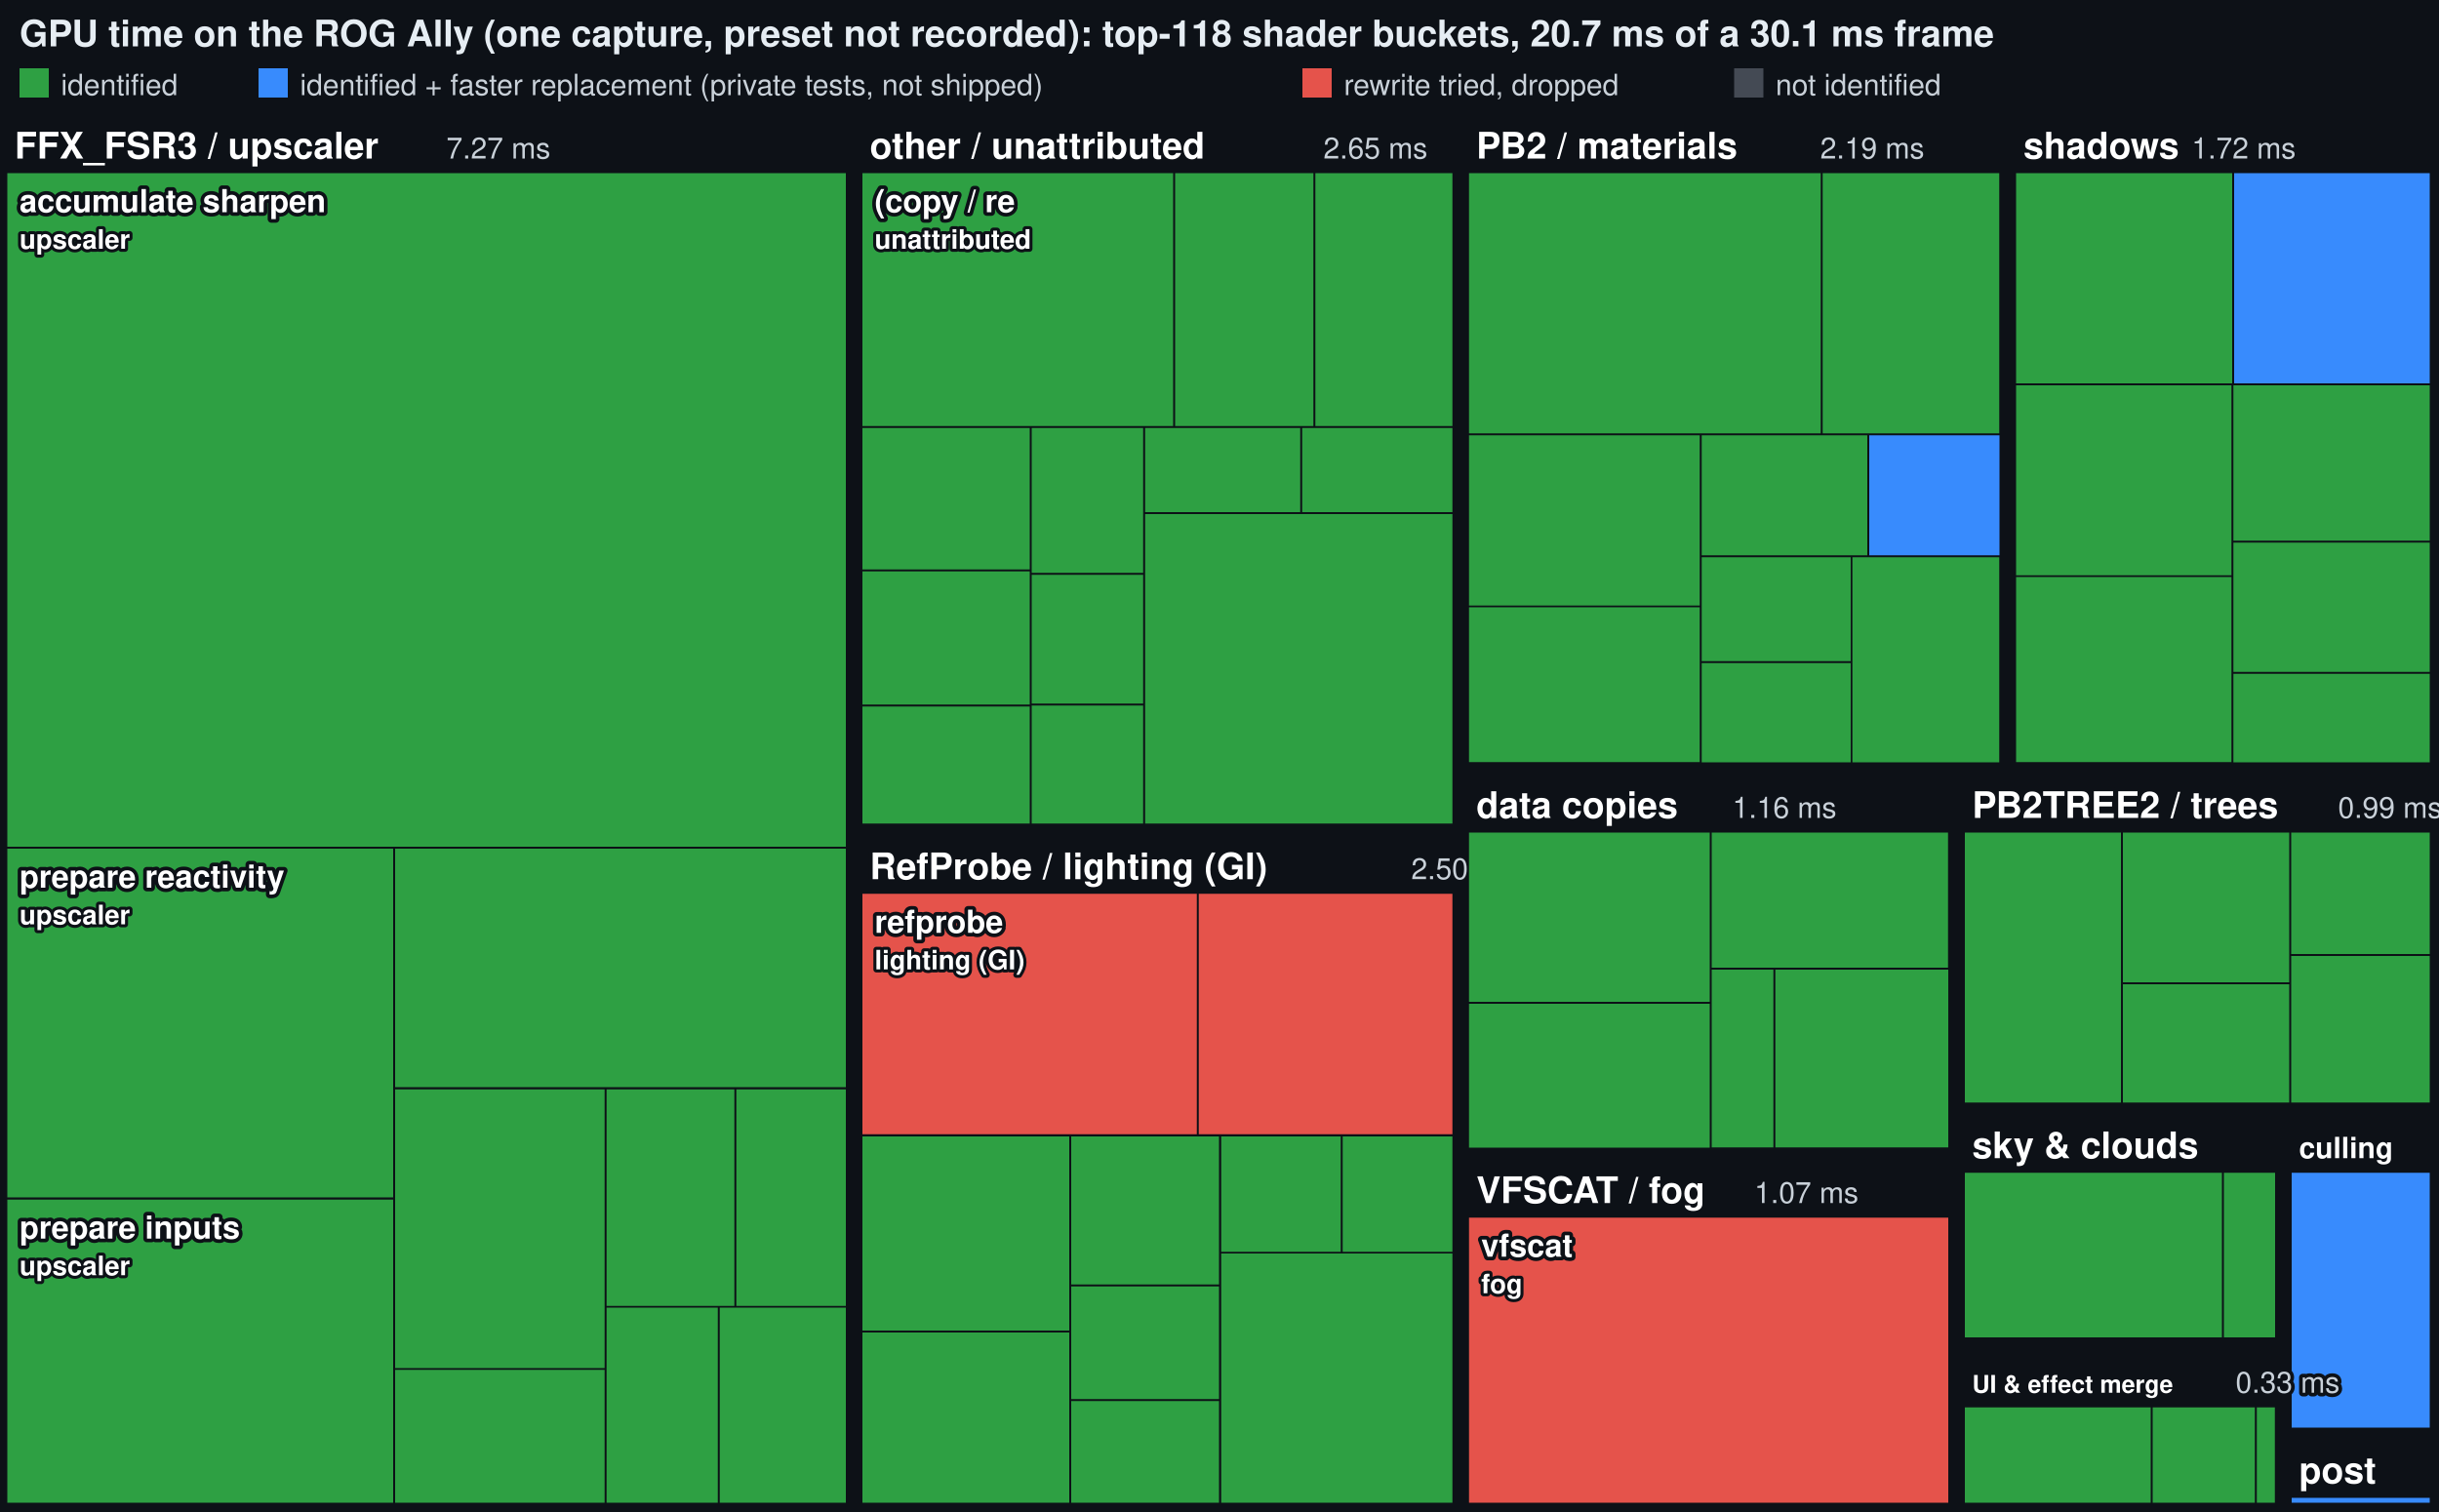
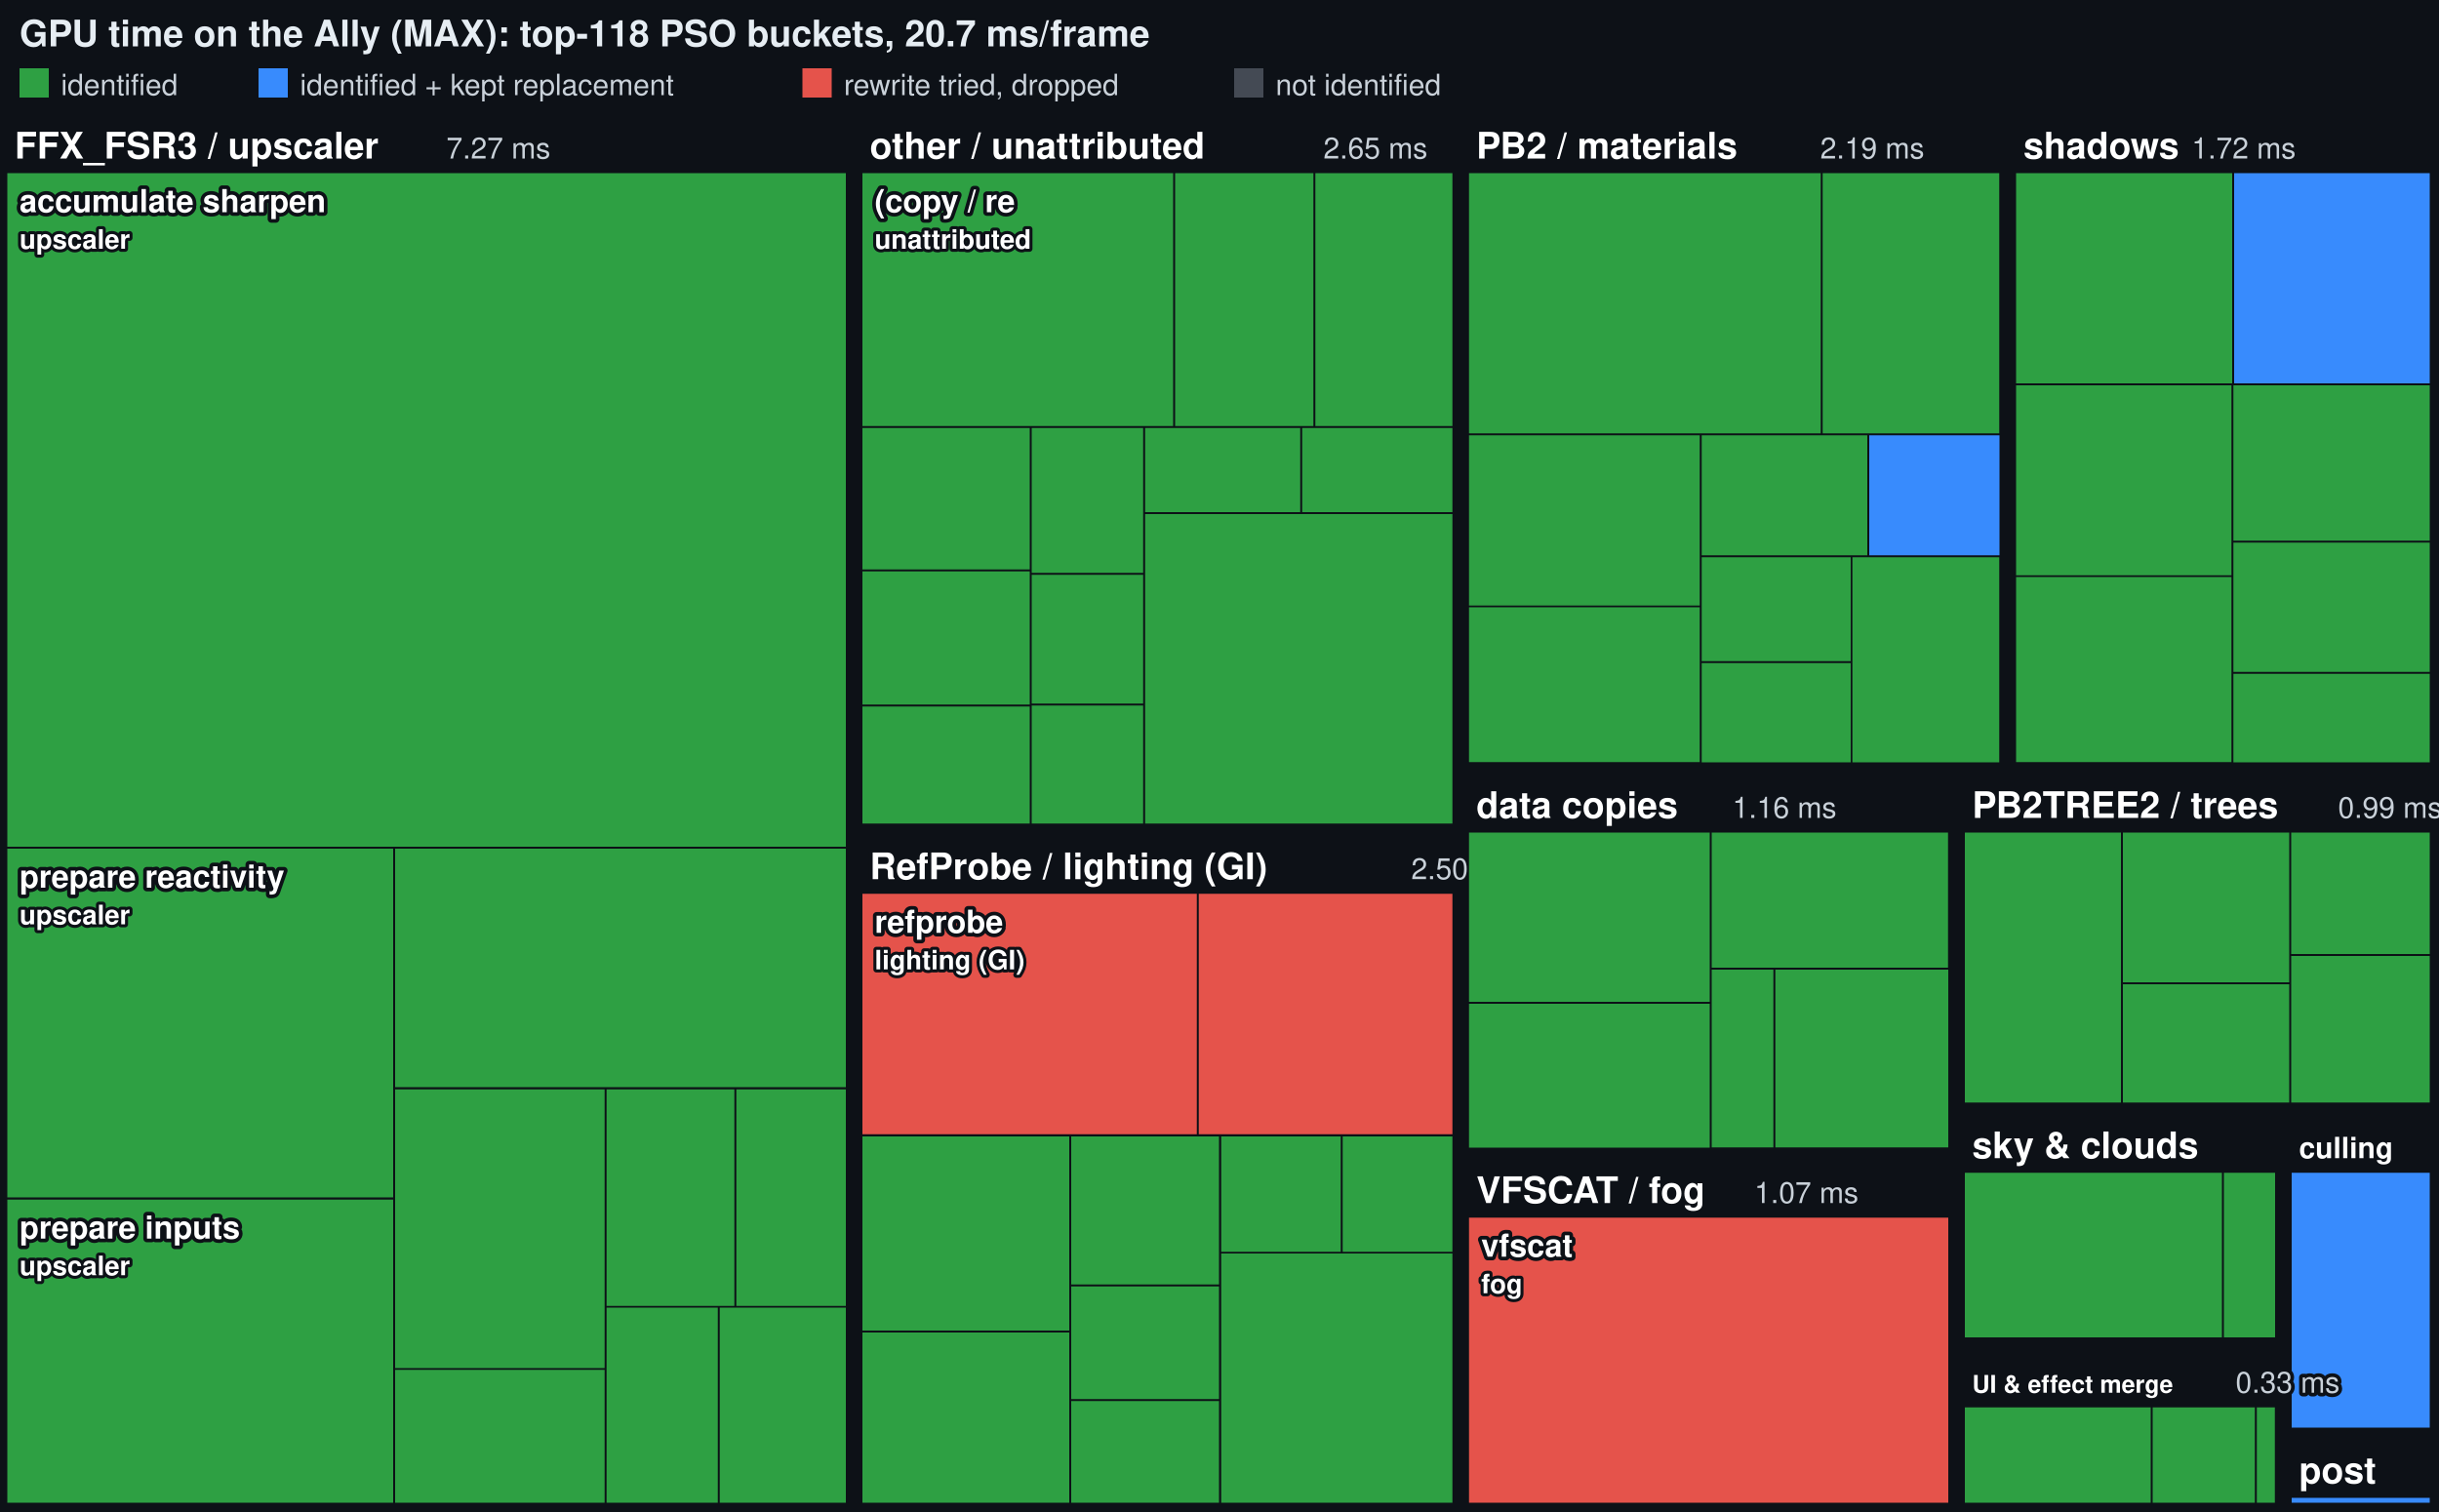
<svg xmlns="http://www.w3.org/2000/svg" viewBox="0 0 1000 620" style="width:100%;height:auto" font-family="Segoe UI,Helvetica,Arial,sans-serif">
  <rect width="100%" height="100%" fill="#0d1117" />
-   <text x="8" y="19" fill="#e6edf3" font-size="15" font-weight="700">GPU time on the ROG Ally (one capture, preset not recorded): top-118 shader buckets, 20.7 ms of a 30.1 ms frame</text>
+   <text x="8" y="19" fill="#e6edf3" font-size="15" font-weight="700">GPU time on the Ally (MAX): top-118 PSO buckets, 20.7 ms/frame</text>
  <rect x="8" y="28" width="12" height="12" fill="#2ea043" />
  <text x="25" y="39" fill="#c9d1d9" font-size="12">identified</text>
  <rect x="106" y="28" width="12" height="12" fill="#388bfd" />
-   <text x="123" y="39" fill="#c9d1d9" font-size="12">identified + faster replacement (private tests, not shipped)</text>
-   <rect x="534" y="28" width="12" height="12" fill="#e5534b" />
-   <text x="551" y="39" fill="#c9d1d9" font-size="12">rewrite tried, dropped</text>
-   <rect x="711" y="28" width="12" height="12" fill="#444a54" />
-   <text x="728" y="39" fill="#c9d1d9" font-size="12">not identified</text>
+   <text x="123" y="39" fill="#c9d1d9" font-size="12">identified + kept replacement</text>
+   <rect x="329" y="28" width="12" height="12" fill="#e5534b" />
+   <text x="346" y="39" fill="#c9d1d9" font-size="12">rewrite tried, dropped</text>
+   <rect x="506" y="28" width="12" height="12" fill="#444a54" />
+   <text x="523" y="39" fill="#c9d1d9" font-size="12">not identified</text>
  <rect x="3.0" y="71.0" width="343.8" height="276.2" fill="#2ea043" />
  <text x="8.0" y="87.0" fill="#fff" font-size="13" font-weight="600" stroke="#0d1117" stroke-width="3" stroke-linejoin="round" paint-order="stroke">accumulate sharpen</text>
  <text x="8.0" y="102.0" fill="#fff" font-size="11" font-weight="600" stroke="#0d1117" stroke-width="2.5" stroke-linejoin="round" paint-order="stroke">upscaler</text>
  <rect x="3.0" y="348.0" width="158.2" height="143.0" fill="#2ea043" />
  <text x="8.0" y="364.0" fill="#fff" font-size="13" font-weight="600" stroke="#0d1117" stroke-width="3" stroke-linejoin="round" paint-order="stroke">prepare reactivity</text>
  <text x="8.0" y="379.0" fill="#fff" font-size="11" font-weight="600" stroke="#0d1117" stroke-width="2.5" stroke-linejoin="round" paint-order="stroke">upscaler</text>
  <rect x="3.0" y="491.9" width="158.2" height="124.3" fill="#2ea043" />
  <text x="8.0" y="507.9" fill="#fff" font-size="13" font-weight="600" stroke="#0d1117" stroke-width="3" stroke-linejoin="round" paint-order="stroke">prepare inputs</text>
  <text x="8.0" y="522.9" fill="#fff" font-size="11" font-weight="600" stroke="#0d1117" stroke-width="2.5" stroke-linejoin="round" paint-order="stroke">upscaler</text>
  <rect x="162.0" y="348.0" width="184.8" height="97.8" fill="#2ea043" />
  <rect x="162.0" y="446.7" width="85.9" height="114.3" fill="#2ea043" />
  <rect x="162.0" y="561.7" width="85.9" height="54.5" fill="#2ea043" />
  <rect x="248.7" y="446.7" width="52.4" height="88.8" fill="#2ea043" />
  <rect x="301.9" y="446.7" width="44.9" height="88.8" fill="#2ea043" />
  <rect x="248.7" y="536.2" width="45.6" height="80.0" fill="#2ea043" />
  <rect x="295.1" y="536.2" width="51.7" height="80.0" fill="#2ea043" />
  <text x="6.0" y="65.0" fill="#fff" font-size="15" font-weight="700" stroke="#0d1117" stroke-width="3" stroke-linejoin="round" paint-order="stroke">FFX_FSR3 / upscaler</text>
  <text x="183.0" y="65.0" fill="#c9d1d9" font-size="12" font-weight="400" stroke="#0d1117" stroke-width="3" stroke-linejoin="round" paint-order="stroke">7.27 ms</text>
  <rect x="602.3" y="499.3" width="196.5" height="116.9" fill="#e5534b" />
  <text x="607.3" y="515.3" fill="#fff" font-size="13" font-weight="600" stroke="#0d1117" stroke-width="3" stroke-linejoin="round" paint-order="stroke">vfscat</text>
  <text x="607.3" y="530.3" fill="#fff" font-size="11" font-weight="600" stroke="#0d1117" stroke-width="2.5" stroke-linejoin="round" paint-order="stroke">fog</text>
  <text x="605.3" y="493.3" fill="#fff" font-size="15" font-weight="700" stroke="#0d1117" stroke-width="3" stroke-linejoin="round" paint-order="stroke">VFSCAT / fog</text>
  <text x="719.3" y="493.3" fill="#c9d1d9" font-size="12" font-weight="400" stroke="#0d1117" stroke-width="3" stroke-linejoin="round" paint-order="stroke">1.07 ms</text>
  <rect x="602.3" y="71.0" width="144.2" height="106.7" fill="#2ea043" />
  <rect x="747.3" y="71.0" width="72.4" height="106.7" fill="#2ea043" />
  <rect x="602.3" y="178.5" width="94.6" height="69.8" fill="#2ea043" />
  <rect x="602.3" y="249.0" width="94.6" height="63.5" fill="#2ea043" />
  <rect x="697.7" y="178.5" width="67.9" height="49.2" fill="#2ea043" />
  <rect x="766.4" y="178.5" width="53.4" height="49.2" fill="#388bfd" />
  <rect x="697.7" y="228.5" width="61.1" height="42.6" fill="#2ea043" />
  <rect x="697.7" y="271.9" width="61.1" height="40.7" fill="#2ea043" />
  <rect x="759.5" y="228.5" width="60.2" height="84.1" fill="#2ea043" />
  <text x="605.3" y="65.0" fill="#fff" font-size="15" font-weight="700" stroke="#0d1117" stroke-width="3" stroke-linejoin="round" paint-order="stroke">PB2 / materials</text>
  <text x="746.3" y="65.0" fill="#c9d1d9" font-size="12" font-weight="400" stroke="#0d1117" stroke-width="3" stroke-linejoin="round" paint-order="stroke">2.19 ms</text>
  <rect x="353.6" y="366.5" width="137.1" height="98.6" fill="#e5534b" />
  <text x="358.6" y="382.5" fill="#fff" font-size="13" font-weight="600" stroke="#0d1117" stroke-width="3" stroke-linejoin="round" paint-order="stroke">refprobe</text>
  <text x="358.6" y="397.5" fill="#fff" font-size="11" font-weight="600" stroke="#0d1117" stroke-width="2.5" stroke-linejoin="round" paint-order="stroke">lighting (GI)</text>
  <rect x="491.5" y="366.5" width="104.0" height="98.6" fill="#e5534b" />
  <rect x="353.6" y="466.0" width="84.8" height="79.6" fill="#2ea043" />
  <rect x="353.6" y="546.4" width="84.8" height="69.8" fill="#2ea043" />
  <rect x="439.2" y="466.0" width="60.6" height="60.7" fill="#2ea043" />
  <rect x="439.2" y="527.5" width="60.6" height="46.2" fill="#2ea043" />
  <rect x="439.2" y="574.5" width="60.6" height="41.7" fill="#2ea043" />
  <rect x="500.7" y="466.0" width="49.0" height="47.3" fill="#2ea043" />
  <rect x="550.5" y="466.0" width="45.0" height="47.3" fill="#2ea043" />
  <rect x="500.7" y="514.0" width="94.8" height="102.2" fill="#2ea043" />
  <text x="356.6" y="360.5" fill="#fff" font-size="15" font-weight="700" stroke="#0d1117" stroke-width="3" stroke-linejoin="round" paint-order="stroke">RefProbe / lighting (GI)</text>
  <text x="578.6" y="360.5" fill="#c9d1d9" font-size="12" font-weight="400" stroke="#0d1117" stroke-width="3" stroke-linejoin="round" paint-order="stroke">2.50 ms</text>
  <rect x="353.6" y="71.0" width="127.4" height="103.7" fill="#2ea043" />
  <text x="358.6" y="87.0" fill="#fff" font-size="13" font-weight="600" stroke="#0d1117" stroke-width="3" stroke-linejoin="round" paint-order="stroke">(copy / re</text>
  <text x="358.6" y="102.0" fill="#fff" font-size="11" font-weight="600" stroke="#0d1117" stroke-width="2.5" stroke-linejoin="round" paint-order="stroke">unattributed</text>
  <rect x="481.8" y="71.0" width="56.7" height="103.7" fill="#2ea043" />
  <rect x="539.3" y="71.0" width="56.2" height="103.7" fill="#2ea043" />
  <rect x="353.6" y="175.5" width="68.6" height="58.0" fill="#2ea043" />
  <rect x="353.6" y="234.3" width="68.6" height="54.6" fill="#2ea043" />
  <rect x="353.6" y="289.7" width="68.6" height="48.0" fill="#2ea043" />
  <rect x="423.0" y="175.5" width="45.7" height="59.4" fill="#2ea043" />
  <rect x="423.0" y="235.7" width="45.7" height="52.8" fill="#2ea043" />
  <rect x="423.0" y="289.3" width="45.7" height="48.4" fill="#2ea043" />
  <rect x="469.5" y="175.5" width="63.6" height="34.5" fill="#2ea043" />
  <rect x="533.9" y="175.5" width="61.6" height="34.5" fill="#2ea043" />
  <rect x="469.5" y="210.8" width="126.0" height="126.9" fill="#2ea043" />
  <text x="356.6" y="65.0" fill="#fff" font-size="15" font-weight="700" stroke="#0d1117" stroke-width="3" stroke-linejoin="round" paint-order="stroke">other / unattributed</text>
  <text x="542.6" y="65.0" fill="#c9d1d9" font-size="12" font-weight="400" stroke="#0d1117" stroke-width="3" stroke-linejoin="round" paint-order="stroke">2.65 ms</text>
  <rect x="805.6" y="480.9" width="105.4" height="67.5" fill="#2ea043" />
  <rect x="911.8" y="480.9" width="21.0" height="67.5" fill="#2ea043" />
  <text x="808.6" y="474.9" fill="#fff" font-size="15" font-weight="700" stroke="#0d1117" stroke-width="3" stroke-linejoin="round" paint-order="stroke">sky &amp; clouds</text>
  <rect x="805.6" y="341.4" width="64.0" height="110.7" fill="#2ea043" />
  <rect x="870.4" y="341.4" width="68.2" height="61.4" fill="#2ea043" />
  <rect x="870.4" y="403.6" width="68.2" height="48.5" fill="#2ea043" />
  <rect x="939.4" y="341.4" width="56.8" height="49.8" fill="#2ea043" />
  <rect x="939.4" y="392.0" width="56.8" height="60.1" fill="#2ea043" />
  <text x="808.6" y="335.4" fill="#fff" font-size="15" font-weight="700" stroke="#0d1117" stroke-width="3" stroke-linejoin="round" paint-order="stroke">PB2TREE2 / trees</text>
  <text x="958.6" y="335.4" fill="#c9d1d9" font-size="12" font-weight="400" stroke="#0d1117" stroke-width="3" stroke-linejoin="round" paint-order="stroke">0.99 ms</text>
  <rect x="826.6" y="71.0" width="88.6" height="86.2" fill="#2ea043" />
  <rect x="916.0" y="71.0" width="80.2" height="86.2" fill="#388bfd" />
  <rect x="826.6" y="158.0" width="88.3" height="77.9" fill="#2ea043" />
  <rect x="826.6" y="236.6" width="88.3" height="75.9" fill="#2ea043" />
  <rect x="915.7" y="158.0" width="80.5" height="63.7" fill="#2ea043" />
  <rect x="915.7" y="222.5" width="80.5" height="53.0" fill="#2ea043" />
  <rect x="915.7" y="276.3" width="80.5" height="36.3" fill="#2ea043" />
  <text x="829.6" y="65.0" fill="#fff" font-size="15" font-weight="700" stroke="#0d1117" stroke-width="3" stroke-linejoin="round" paint-order="stroke">shadows</text>
  <text x="898.6" y="65.0" fill="#c9d1d9" font-size="12" font-weight="400" stroke="#0d1117" stroke-width="3" stroke-linejoin="round" paint-order="stroke">1.72 ms</text>
  <rect x="602.3" y="341.4" width="98.7" height="69.4" fill="#2ea043" />
  <rect x="602.3" y="411.6" width="98.7" height="59.0" fill="#2ea043" />
  <rect x="701.8" y="341.4" width="96.9" height="55.4" fill="#2ea043" />
  <rect x="701.8" y="397.6" width="25.3" height="72.9" fill="#2ea043" />
  <rect x="727.9" y="397.6" width="70.9" height="72.9" fill="#2ea043" />
  <text x="605.3" y="335.4" fill="#fff" font-size="15" font-weight="700" stroke="#0d1117" stroke-width="3" stroke-linejoin="round" paint-order="stroke">data copies</text>
  <text x="710.3" y="335.4" fill="#c9d1d9" font-size="12" font-weight="400" stroke="#0d1117" stroke-width="3" stroke-linejoin="round" paint-order="stroke">1.16 ms</text>
  <rect x="939.6" y="480.9" width="56.6" height="104.5" fill="#388bfd" />
  <text x="942.6" y="474.9" fill="#fff" font-size="12" font-weight="700" stroke="#0d1117" stroke-width="3" stroke-linejoin="round" paint-order="stroke">culling</text>
  <rect x="805.6" y="577.1" width="76.2" height="39.1" fill="#2ea043" />
  <rect x="882.6" y="577.1" width="41.9" height="39.1" fill="#2ea043" />
  <rect x="925.3" y="577.1" width="7.4" height="39.1" fill="#2ea043" />
  <text x="808.6" y="571.1" fill="#fff" font-size="10" font-weight="700" stroke="#0d1117" stroke-width="3" stroke-linejoin="round" paint-order="stroke">UI &amp; effect merge</text>
  <text x="916.6" y="571.1" fill="#c9d1d9" font-size="12" font-weight="400" stroke="#0d1117" stroke-width="3" stroke-linejoin="round" paint-order="stroke">0.33 ms</text>
  <rect x="939.6" y="614.2" width="56.6" height="2.0" fill="#388bfd" />
  <text x="942.6" y="608.2" fill="#fff" font-size="15" font-weight="700" stroke="#0d1117" stroke-width="3" stroke-linejoin="round" paint-order="stroke">post</text>
</svg>
